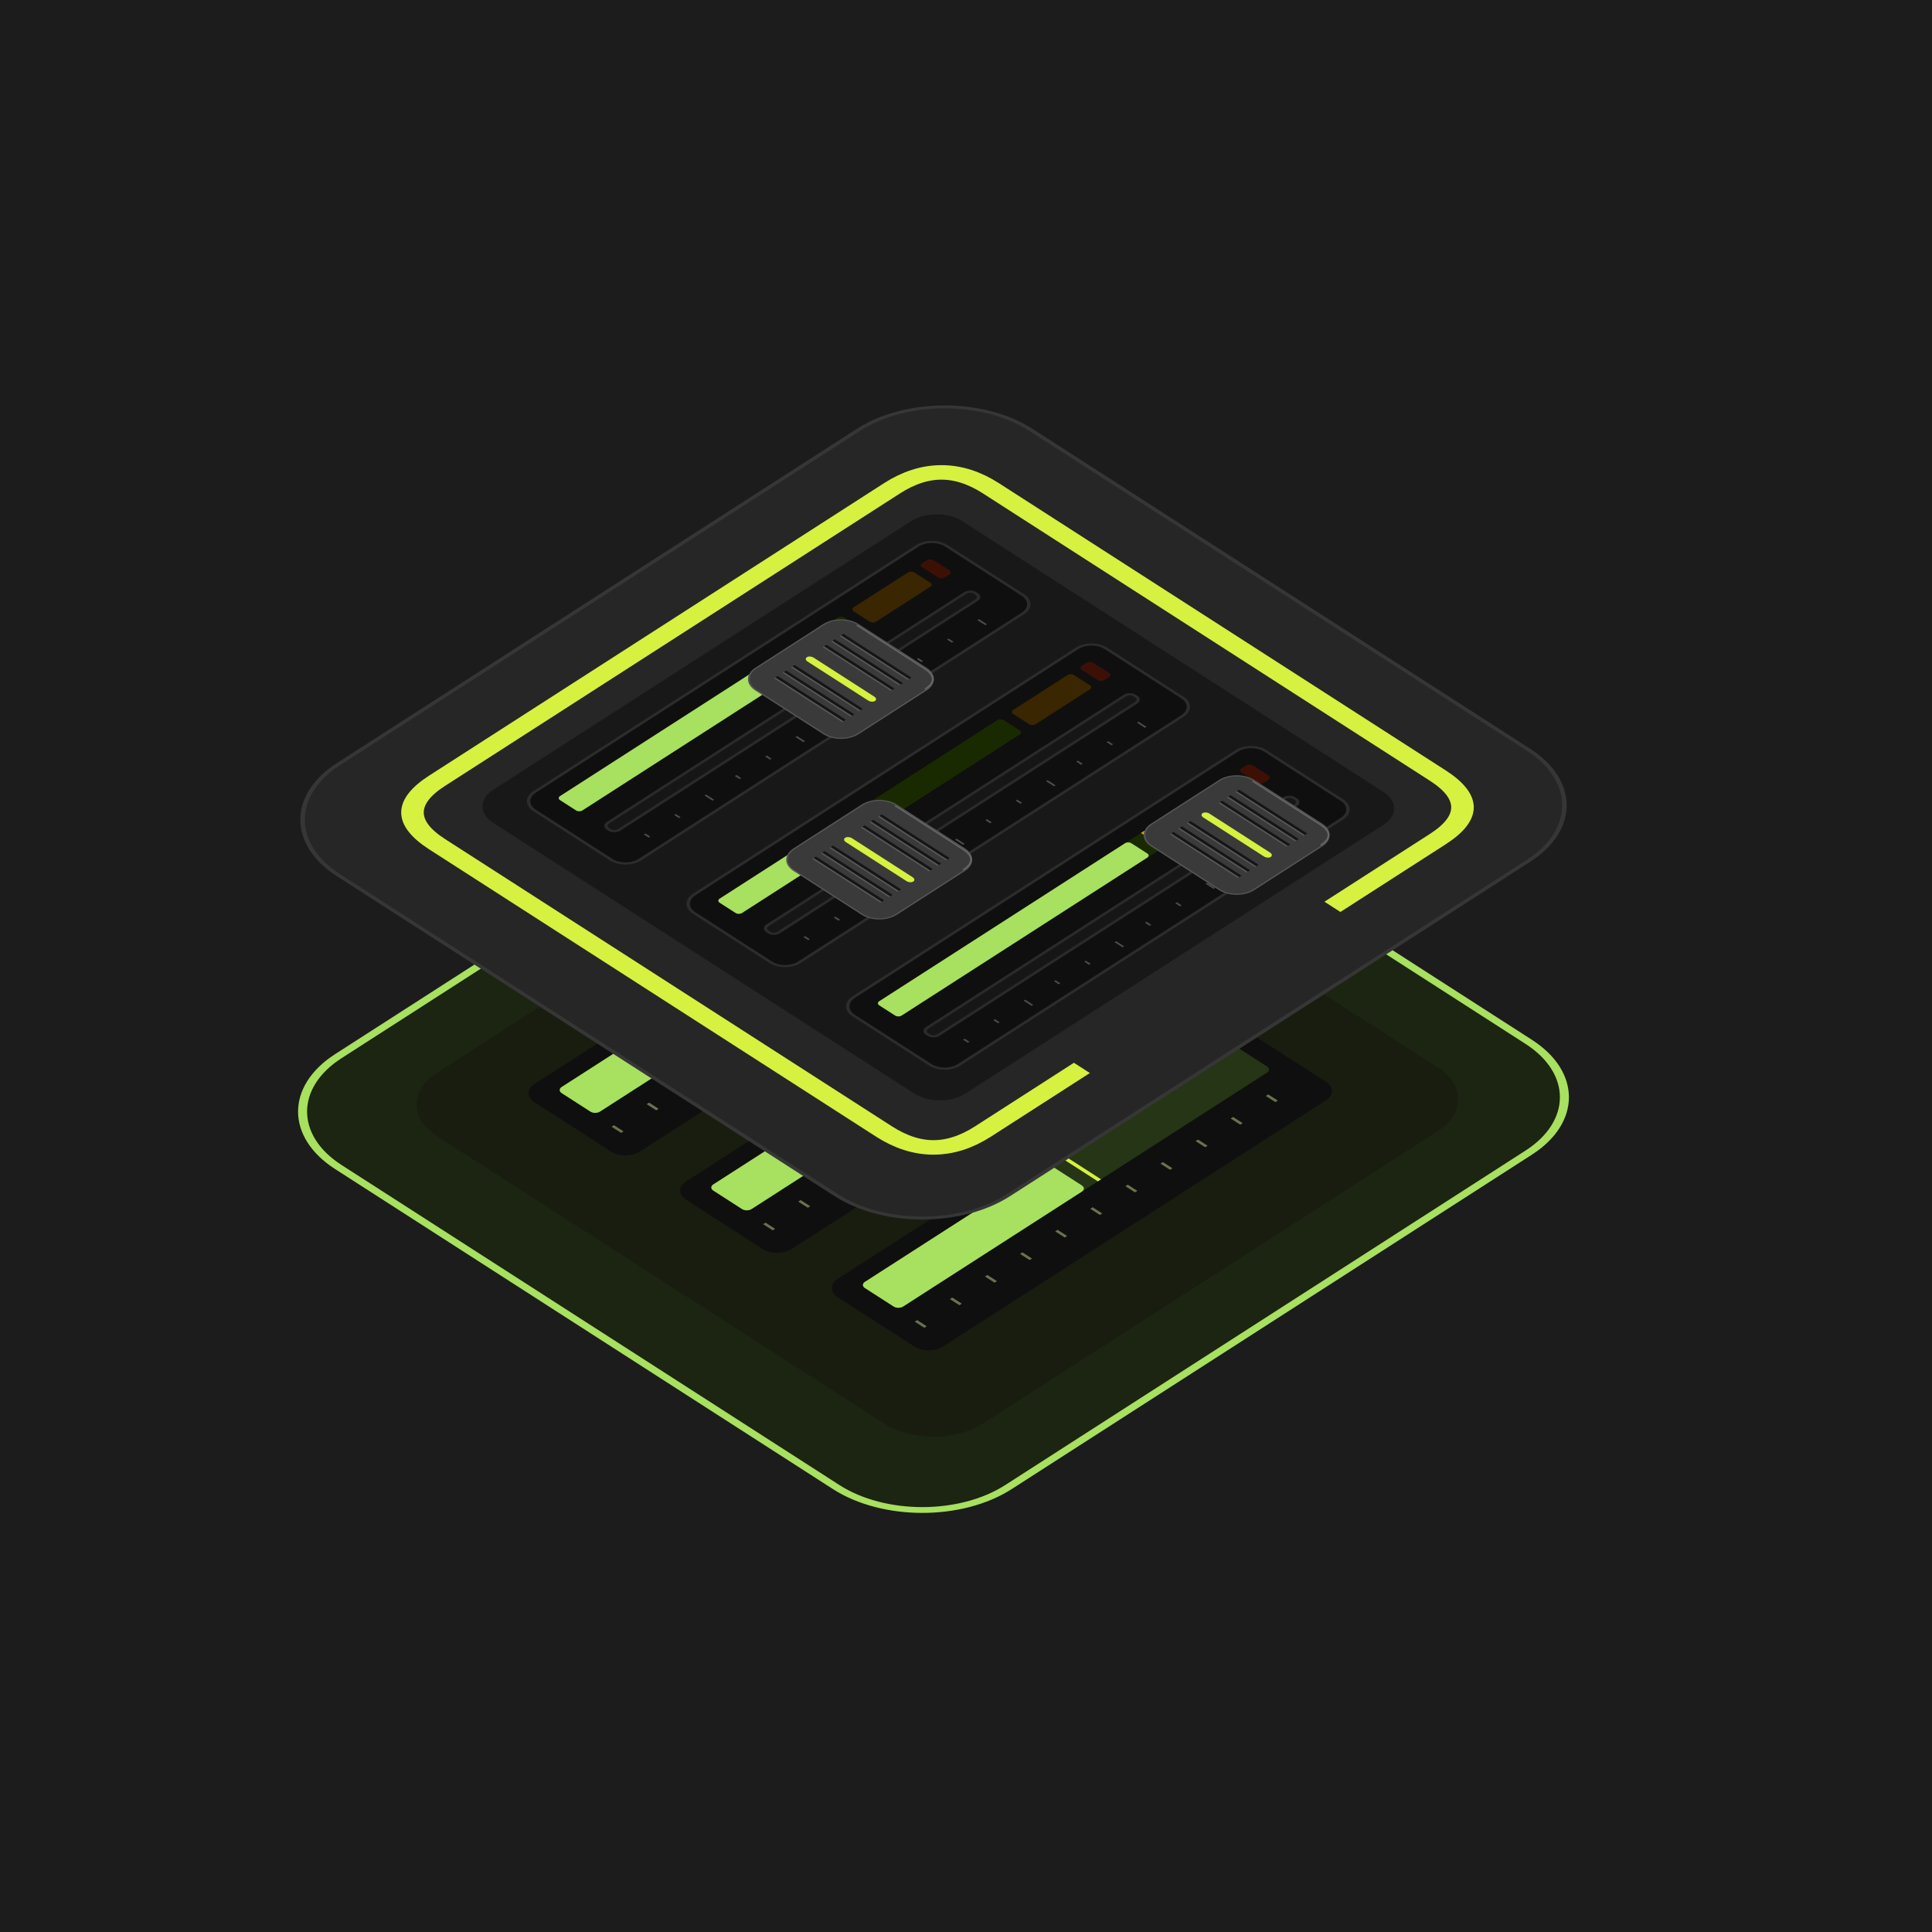
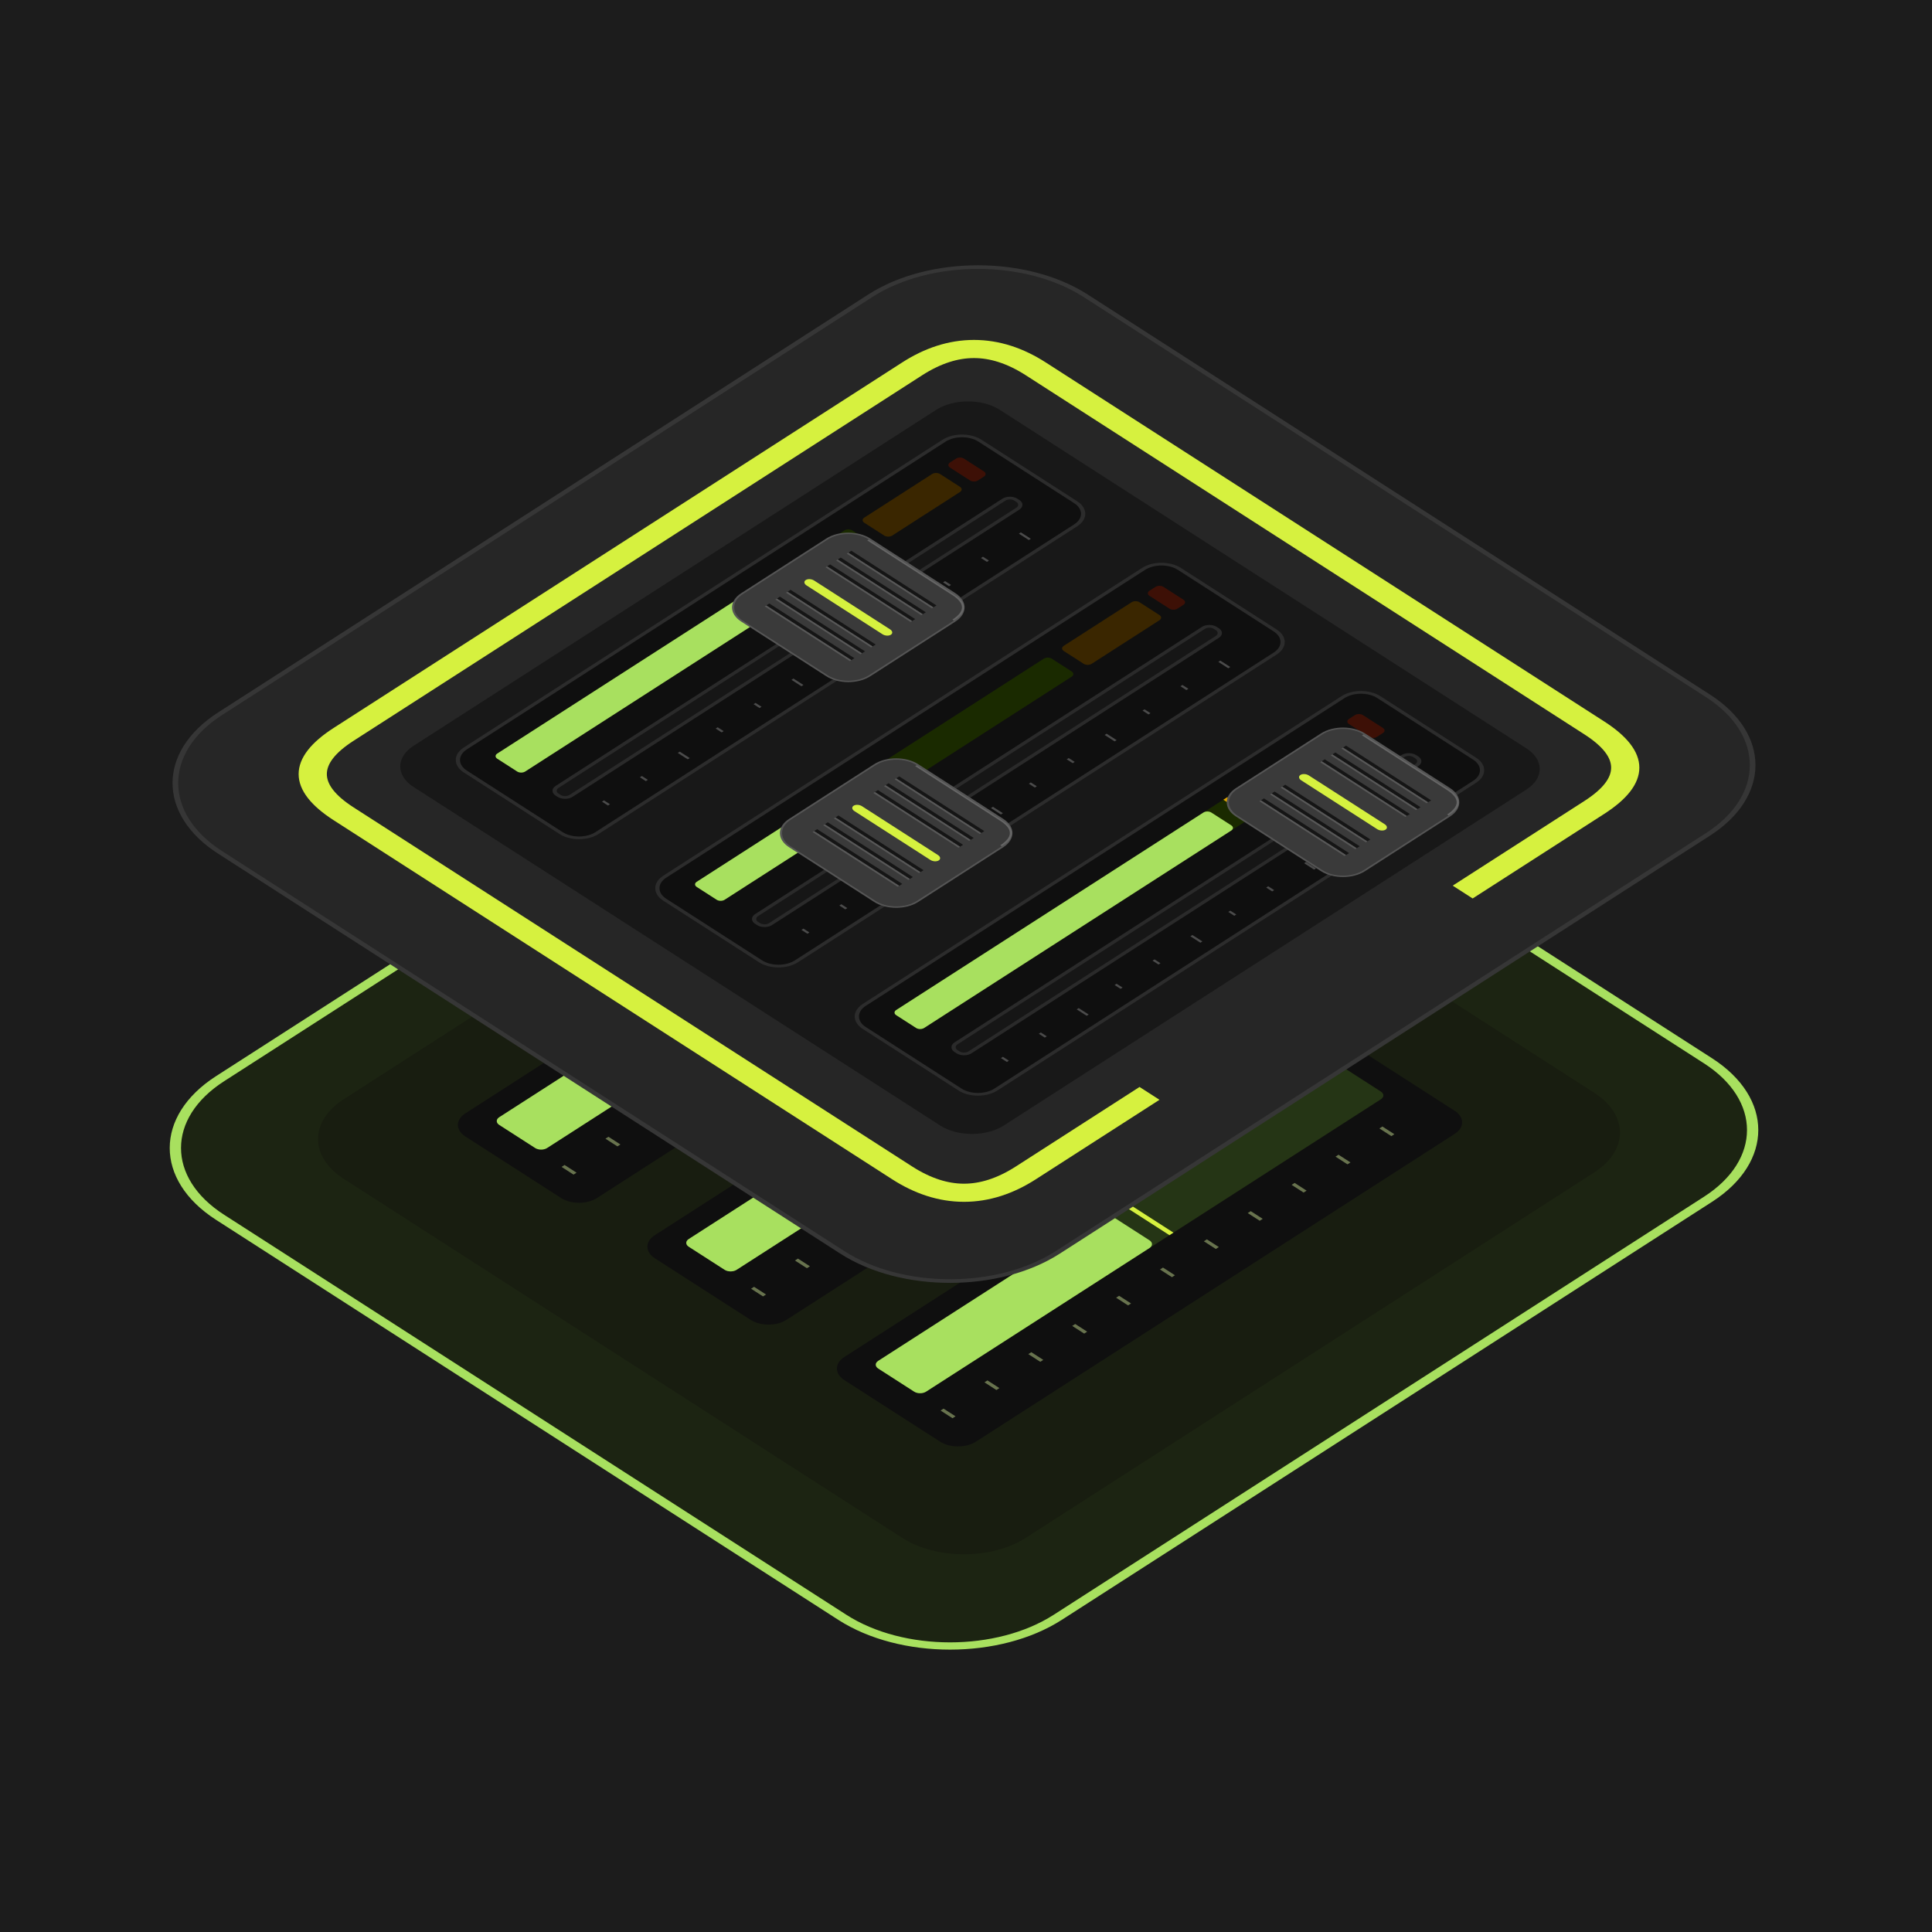
- <svg xmlns="http://www.w3.org/2000/svg" viewBox="0 0 1024 1024" fill="none" role="img" aria-label="OpenFader app icon">
-   <rect width="1024" height="1024" fill="#1c1c1c" />
-   <g transform="translate(102.4 166.1156) scale(0.9102222) translate(-80 -100)">
-     <g transform="matrix(.70 .45 -.70 .45 512 290)">
-       <g transform="matrix(1.327434 0 0 1.327434 -132.7434 -119.469)">
-         <rect x="116" y="100" width="420" height="434" rx="54" fill="#1c2412" stroke="#a8e05f" stroke-width="4" />
-         <rect x="155" y="141" width="342" height="347" rx="31" fill="#181d10" />
-         <rect x="191" y="183" width="66" height="258" rx="9" fill="#0f0f0f" />
-         <rect x="201" y="194" width="24" height="234" rx="3" fill="#253515" />
-         <rect x="201" y="280" width="24" height="148" rx="3" fill="#a8e05f" />
-         <path d="M201 272h24" stroke="#d6f13f" stroke-width="2" />
-         <path d="M236 208h6" stroke="#68734e" stroke-width="1.5" />
-         <path d="M236 230h6" stroke="#68734e" stroke-width="1.5" />
-         <path d="M236 252h6" stroke="#68734e" stroke-width="1.5" />
-         <path d="M236 274h6" stroke="#68734e" stroke-width="1.5" />
-         <path d="M236 296h6" stroke="#68734e" stroke-width="1.5" />
-         <path d="M236 318h6" stroke="#68734e" stroke-width="1.5" />
-         <path d="M236 340h6" stroke="#68734e" stroke-width="1.5" />
-         <path d="M236 362h6" stroke="#68734e" stroke-width="1.5" />
-         <path d="M236 384h6" stroke="#68734e" stroke-width="1.5" />
-         <path d="M236 406h6" stroke="#68734e" stroke-width="1.5" />
-         <path d="M236 428h6" stroke="#68734e" stroke-width="1.5" />
-         <rect x="286" y="183" width="66" height="258" rx="9" fill="#0f0f0f" />
-         <rect x="296" y="194" width="24" height="234" rx="3" fill="#253515" />
-         <rect x="296" y="254" width="24" height="174" rx="3" fill="#a8e05f" />
-         <path d="M296 246h24" stroke="#d6f13f" stroke-width="2" />
-         <path d="M331 208h6" stroke="#68734e" stroke-width="1.5" />
-         <path d="M331 230h6" stroke="#68734e" stroke-width="1.5" />
-         <path d="M331 252h6" stroke="#68734e" stroke-width="1.5" />
-         <path d="M331 274h6" stroke="#68734e" stroke-width="1.5" />
-         <path d="M331 296h6" stroke="#68734e" stroke-width="1.5" />
-         <path d="M331 318h6" stroke="#68734e" stroke-width="1.5" />
-         <path d="M331 340h6" stroke="#68734e" stroke-width="1.5" />
-         <path d="M331 362h6" stroke="#68734e" stroke-width="1.5" />
-         <path d="M331 384h6" stroke="#68734e" stroke-width="1.5" />
-         <path d="M331 406h6" stroke="#68734e" stroke-width="1.5" />
-         <path d="M331 428h6" stroke="#68734e" stroke-width="1.5" />
-         <rect x="381" y="183" width="66" height="258" rx="9" fill="#0f0f0f" />
-         <rect x="391" y="194" width="24" height="234" rx="3" fill="#253515" />
-         <rect x="391" y="310" width="24" height="118" rx="3" fill="#a8e05f" />
-         <path d="M391 302h24" stroke="#d6f13f" stroke-width="2" />
-         <path d="M426 208h6" stroke="#68734e" stroke-width="1.5" />
-         <path d="M426 230h6" stroke="#68734e" stroke-width="1.5" />
-         <path d="M426 252h6" stroke="#68734e" stroke-width="1.5" />
-         <path d="M426 274h6" stroke="#68734e" stroke-width="1.5" />
-         <path d="M426 296h6" stroke="#68734e" stroke-width="1.5" />
-         <path d="M426 318h6" stroke="#68734e" stroke-width="1.5" />
-         <path d="M426 340h6" stroke="#68734e" stroke-width="1.5" />
-         <path d="M426 362h6" stroke="#68734e" stroke-width="1.5" />
-         <path d="M426 384h6" stroke="#68734e" stroke-width="1.5" />
-         <path d="M426 406h6" stroke="#68734e" stroke-width="1.5" />
-         <path d="M426 428h6" stroke="#68734e" stroke-width="1.5" />
-       </g>
+ <svg xmlns="http://www.w3.org/2000/svg" viewBox="62 30 900 900" fill="none" role="img" aria-labelledby="title desc">
+   <rect x="62" y="30" width="900" height="900" fill="#1c1c1c" />
+   <g transform="matrix(.70 .45 -.70 .45 512 290)">
+     <g transform="matrix(1.327434 0 0 1.327434 -132.7434 -119.469)">
+       <rect x="116" y="100" width="420" height="434" rx="54" fill="#1c2412" stroke="#a8e05f" stroke-width="4" />
+       <rect x="155" y="141" width="342" height="347" rx="31" fill="#181d10" />
+       <rect x="191" y="183" width="66" height="258" rx="9" fill="#0f0f0f" />
+       <rect x="201" y="194" width="24" height="234" rx="3" fill="#253515" />
+       <rect x="201" y="280" width="24" height="148" rx="3" fill="#a8e05f" />
+       <path d="M201 272h24" stroke="#d6f13f" stroke-width="2" />
+       <path d="M236 208h6" stroke="#68734e" stroke-width="1.5" />
+       <path d="M236 230h6" stroke="#68734e" stroke-width="1.5" />
+       <path d="M236 252h6" stroke="#68734e" stroke-width="1.5" />
+       <path d="M236 274h6" stroke="#68734e" stroke-width="1.5" />
+       <path d="M236 296h6" stroke="#68734e" stroke-width="1.5" />
+       <path d="M236 318h6" stroke="#68734e" stroke-width="1.5" />
+       <path d="M236 340h6" stroke="#68734e" stroke-width="1.5" />
+       <path d="M236 362h6" stroke="#68734e" stroke-width="1.5" />
+       <path d="M236 384h6" stroke="#68734e" stroke-width="1.5" />
+       <path d="M236 406h6" stroke="#68734e" stroke-width="1.5" />
+       <path d="M236 428h6" stroke="#68734e" stroke-width="1.5" />
+       <rect x="286" y="183" width="66" height="258" rx="9" fill="#0f0f0f" />
+       <rect x="296" y="194" width="24" height="234" rx="3" fill="#253515" />
+       <rect x="296" y="254" width="24" height="174" rx="3" fill="#a8e05f" />
+       <path d="M296 246h24" stroke="#d6f13f" stroke-width="2" />
+       <path d="M331 208h6" stroke="#68734e" stroke-width="1.5" />
+       <path d="M331 230h6" stroke="#68734e" stroke-width="1.5" />
+       <path d="M331 252h6" stroke="#68734e" stroke-width="1.5" />
+       <path d="M331 274h6" stroke="#68734e" stroke-width="1.5" />
+       <path d="M331 296h6" stroke="#68734e" stroke-width="1.5" />
+       <path d="M331 318h6" stroke="#68734e" stroke-width="1.5" />
+       <path d="M331 340h6" stroke="#68734e" stroke-width="1.5" />
+       <path d="M331 362h6" stroke="#68734e" stroke-width="1.5" />
+       <path d="M331 384h6" stroke="#68734e" stroke-width="1.5" />
+       <path d="M331 406h6" stroke="#68734e" stroke-width="1.5" />
+       <path d="M331 428h6" stroke="#68734e" stroke-width="1.5" />
+       <rect x="381" y="183" width="66" height="258" rx="9" fill="#0f0f0f" />
+       <rect x="391" y="194" width="24" height="234" rx="3" fill="#253515" />
+       <rect x="391" y="310" width="24" height="118" rx="3" fill="#a8e05f" />
+       <path d="M391 302h24" stroke="#d6f13f" stroke-width="2" />
+       <path d="M426 208h6" stroke="#68734e" stroke-width="1.5" />
+       <path d="M426 230h6" stroke="#68734e" stroke-width="1.5" />
+       <path d="M426 252h6" stroke="#68734e" stroke-width="1.5" />
+       <path d="M426 274h6" stroke="#68734e" stroke-width="1.5" />
+       <path d="M426 296h6" stroke="#68734e" stroke-width="1.5" />
+       <path d="M426 318h6" stroke="#68734e" stroke-width="1.5" />
+       <path d="M426 340h6" stroke="#68734e" stroke-width="1.5" />
+       <path d="M426 362h6" stroke="#68734e" stroke-width="1.5" />
+       <path d="M426 384h6" stroke="#68734e" stroke-width="1.5" />
+       <path d="M426 406h6" stroke="#68734e" stroke-width="1.5" />
+       <path d="M426 428h6" stroke="#68734e" stroke-width="1.5" />
    </g>
-     <g transform="matrix(.70 .45 -.70 .45 512 120)">
-       <g transform="matrix(1.327434 0 0 1.327434 -132.7434 -119.469)">
+   </g>
+   <g transform="matrix(.70 .45 -.70 .45 512 120)">
+     <g transform="matrix(1.327434 0 0 1.327434 -132.7434 -119.469)">
+       <g>
+         <rect x="116" y="100" width="420" height="434" rx="54" fill="#262626" stroke="#363636" stroke-width="2" />
        <g>
-           <rect x="116" y="100" width="420" height="434" rx="54" fill="#262626" stroke="#363636" stroke-width="2" />
+           <path d="M497 238v-66q0-31-31-31H186q-31 0-31 31v285q0 31 31 31h280q31 0 31-31v-62" stroke="#d6f13f" stroke-width="10" />
+         </g>
+         <g>
+           <rect x="177" y="166" width="296" height="294" rx="16" fill="#181818" />
+         </g>
+         <g>
+           <rect x="191" y="183" width="66" height="258" rx="9" fill="#0f0f0f" stroke="#2c2c2c" stroke-width="1.5" />
+           <rect x="195" y="187" width="58" height="250" rx="6" fill="#0f0f0f" />
          <g>
-             <path d="M497 238v-66q0-31-31-31H186q-31 0-31 31v285q0 31 31 31h280q31 0 31-31v-62" stroke="#d6f13f" stroke-width="10" />
+             <rect x="201" y="194" width="14" height="7" rx="2" fill="#3d1006" />
+             <rect x="201" y="206" width="14" height="38" rx="2" fill="#3a2600" />
+             <rect x="201" y="250" width="14" height="178" rx="2" fill="#1a2a00" />
+             <rect x="201" y="296" width="14" height="132" rx="2" fill="#a8e05f" />
+             <rect x="201" y="286" width="14" height="2" fill="#e0a400" />
          </g>
+           <rect x="229" y="197" width="7" height="230" rx="3" fill="#161616" stroke="#2a2a2a" stroke-width="1.5" />
+           <path d="M246 209h5" stroke="#737373" stroke-opacity=".6" stroke-width="1" />
+           <path d="M246 228h3" stroke="#737373" stroke-opacity=".6" stroke-width="1" />
+           <path d="M246 247h3" stroke="#737373" stroke-opacity=".6" stroke-width="1" />
+           <path d="M246 266h5" stroke="#737373" stroke-opacity=".6" stroke-width="1" />
+           <path d="M246 285h3" stroke="#737373" stroke-opacity=".6" stroke-width="1" />
+           <path d="M246 304h3" stroke="#737373" stroke-opacity=".6" stroke-width="1" />
+           <path d="M246 323h5" stroke="#737373" stroke-opacity=".6" stroke-width="1" />
+           <path d="M246 342h3" stroke="#737373" stroke-opacity=".6" stroke-width="1" />
+           <path d="M246 361h3" stroke="#737373" stroke-opacity=".6" stroke-width="1" />
+           <path d="M246 380h5" stroke="#737373" stroke-opacity=".6" stroke-width="1" />
+           <path d="M246 399h3" stroke="#737373" stroke-opacity=".6" stroke-width="1" />
+           <path d="M246 418h3" stroke="#737373" stroke-opacity=".6" stroke-width="1" />
+         </g>
+         <g transform="translate(200 249) scale(0.7619048)">
+           <rect width="84" height="84" rx="14" fill="#3a3a3a" stroke="#555" stroke-width="1" />
+           <path d="M14 1h56q13 0 13 13" stroke="#666" stroke-width="1" />
+           <path d="M14 13h56" stroke="#151515" stroke-width="2" />
+           <path d="M14 14.5h56" stroke="#585858" stroke-width="1" />
+           <path d="M14 20h56" stroke="#151515" stroke-width="2" />
+           <path d="M14 21.5h56" stroke="#585858" stroke-width="1" />
+           <path d="M14 27h56" stroke="#151515" stroke-width="2" />
+           <path d="M14 28.5h56" stroke="#585858" stroke-width="1" />
+           <path d="M14 53h56" stroke="#151515" stroke-width="2" />
+           <path d="M14 54.5h56" stroke="#585858" stroke-width="1" />
+           <path d="M14 60h56" stroke="#151515" stroke-width="2" />
+           <path d="M14 61.5h56" stroke="#585858" stroke-width="1" />
+           <path d="M14 67h56" stroke="#151515" stroke-width="2" />
+           <path d="M14 68.5h56" stroke="#585858" stroke-width="1" />
+           <rect x="14" y="39.5" width="56" height="5" rx="3" fill="#d6f13f" />
+         </g>
+         <g>
+           <rect x="291" y="183" width="66" height="258" rx="9" fill="#0f0f0f" stroke="#2c2c2c" stroke-width="1.5" />
+           <rect x="295" y="187" width="58" height="250" rx="6" fill="#0f0f0f" />
          <g>
-             <rect x="177" y="166" width="296" height="294" rx="16" fill="#181818" />
+             <rect x="301" y="194" width="14" height="7" rx="2" fill="#3d1006" />
+             <rect x="301" y="206" width="14" height="38" rx="2" fill="#3a2600" />
+             <rect x="301" y="250" width="14" height="178" rx="2" fill="#1a2a00" />
+             <rect x="301" y="350" width="14" height="78" rx="2" fill="#a8e05f" />
+             <rect x="301" y="340" width="14" height="2" fill="#e0a400" />
          </g>
+           <rect x="329" y="197" width="7" height="230" rx="3" fill="#161616" stroke="#2a2a2a" stroke-width="1.5" />
+           <path d="M346 209h5" stroke="#737373" stroke-opacity=".6" stroke-width="1" />
+           <path d="M346 228h3" stroke="#737373" stroke-opacity=".6" stroke-width="1" />
+           <path d="M346 247h3" stroke="#737373" stroke-opacity=".6" stroke-width="1" />
+           <path d="M346 266h5" stroke="#737373" stroke-opacity=".6" stroke-width="1" />
+           <path d="M346 285h3" stroke="#737373" stroke-opacity=".6" stroke-width="1" />
+           <path d="M346 304h3" stroke="#737373" stroke-opacity=".6" stroke-width="1" />
+           <path d="M346 323h5" stroke="#737373" stroke-opacity=".6" stroke-width="1" />
+           <path d="M346 342h3" stroke="#737373" stroke-opacity=".6" stroke-width="1" />
+           <path d="M346 361h3" stroke="#737373" stroke-opacity=".6" stroke-width="1" />
+           <path d="M346 380h5" stroke="#737373" stroke-opacity=".6" stroke-width="1" />
+           <path d="M346 399h3" stroke="#737373" stroke-opacity=".6" stroke-width="1" />
+           <path d="M346 418h3" stroke="#737373" stroke-opacity=".6" stroke-width="1" />
+         </g>
+         <g transform="translate(300 325) scale(0.7619048)">
+           <rect width="84" height="84" rx="14" fill="#3a3a3a" stroke="#555" stroke-width="1" />
+           <path d="M14 1h56q13 0 13 13" stroke="#666" stroke-width="1" />
+           <path d="M14 13h56" stroke="#151515" stroke-width="2" />
+           <path d="M14 14.5h56" stroke="#585858" stroke-width="1" />
+           <path d="M14 20h56" stroke="#151515" stroke-width="2" />
+           <path d="M14 21.5h56" stroke="#585858" stroke-width="1" />
+           <path d="M14 27h56" stroke="#151515" stroke-width="2" />
+           <path d="M14 28.5h56" stroke="#585858" stroke-width="1" />
+           <path d="M14 53h56" stroke="#151515" stroke-width="2" />
+           <path d="M14 54.5h56" stroke="#585858" stroke-width="1" />
+           <path d="M14 60h56" stroke="#151515" stroke-width="2" />
+           <path d="M14 61.5h56" stroke="#585858" stroke-width="1" />
+           <path d="M14 67h56" stroke="#151515" stroke-width="2" />
+           <path d="M14 68.5h56" stroke="#585858" stroke-width="1" />
+           <rect x="14" y="39.5" width="56" height="5" rx="3" fill="#d6f13f" />
+         </g>
+         <g>
+           <rect x="391" y="183" width="66" height="258" rx="9" fill="#0f0f0f" stroke="#2c2c2c" stroke-width="1.5" />
+           <rect x="395" y="187" width="58" height="250" rx="6" fill="#0f0f0f" />
          <g>
-             <rect x="191" y="183" width="66" height="258" rx="9" fill="#0f0f0f" stroke="#2c2c2c" stroke-width="1.5" />
-             <rect x="195" y="187" width="58" height="250" rx="6" fill="#0f0f0f" />
-             <g>
-               <rect x="201" y="194" width="14" height="7" rx="2" fill="#3d1006" />
-               <rect x="201" y="206" width="14" height="38" rx="2" fill="#3a2600" />
-               <rect x="201" y="250" width="14" height="178" rx="2" fill="#1a2a00" />
-               <rect x="201" y="296" width="14" height="132" rx="2" fill="#a8e05f" />
-               <rect x="201" y="286" width="14" height="2" fill="#e0a400" />
-             </g>
-             <rect x="229" y="197" width="7" height="230" rx="3" fill="#161616" stroke="#2a2a2a" stroke-width="1.5" />
-             <path d="M246 209h5" stroke="#737373" stroke-opacity=".6" stroke-width="1" />
-             <path d="M246 228h3" stroke="#737373" stroke-opacity=".6" stroke-width="1" />
-             <path d="M246 247h3" stroke="#737373" stroke-opacity=".6" stroke-width="1" />
-             <path d="M246 266h5" stroke="#737373" stroke-opacity=".6" stroke-width="1" />
-             <path d="M246 285h3" stroke="#737373" stroke-opacity=".6" stroke-width="1" />
-             <path d="M246 304h3" stroke="#737373" stroke-opacity=".6" stroke-width="1" />
-             <path d="M246 323h5" stroke="#737373" stroke-opacity=".6" stroke-width="1" />
-             <path d="M246 342h3" stroke="#737373" stroke-opacity=".6" stroke-width="1" />
-             <path d="M246 361h3" stroke="#737373" stroke-opacity=".6" stroke-width="1" />
-             <path d="M246 380h5" stroke="#737373" stroke-opacity=".6" stroke-width="1" />
-             <path d="M246 399h3" stroke="#737373" stroke-opacity=".6" stroke-width="1" />
-             <path d="M246 418h3" stroke="#737373" stroke-opacity=".6" stroke-width="1" />
+             <rect x="401" y="194" width="14" height="7" rx="2" fill="#3d1006" />
+             <rect x="401" y="206" width="14" height="38" rx="2" fill="#3a2600" />
+             <rect x="401" y="250" width="14" height="178" rx="2" fill="#1a2a00" />
+             <rect x="401" y="270" width="14" height="158" rx="2" fill="#a8e05f" />
+             <rect x="401" y="260" width="14" height="2" fill="#e0a400" />
          </g>
-           <g transform="translate(200 249) scale(0.7619048)">
-             <rect width="84" height="84" rx="14" fill="#3a3a3a" stroke="#555" stroke-width="1" />
-             <path d="M14 1h56q13 0 13 13" stroke="#666" stroke-width="1" />
-             <path d="M14 13h56" stroke="#151515" stroke-width="2" />
-             <path d="M14 14.5h56" stroke="#585858" stroke-width="1" />
-             <path d="M14 20h56" stroke="#151515" stroke-width="2" />
-             <path d="M14 21.5h56" stroke="#585858" stroke-width="1" />
-             <path d="M14 27h56" stroke="#151515" stroke-width="2" />
-             <path d="M14 28.5h56" stroke="#585858" stroke-width="1" />
-             <path d="M14 53h56" stroke="#151515" stroke-width="2" />
-             <path d="M14 54.5h56" stroke="#585858" stroke-width="1" />
-             <path d="M14 60h56" stroke="#151515" stroke-width="2" />
-             <path d="M14 61.5h56" stroke="#585858" stroke-width="1" />
-             <path d="M14 67h56" stroke="#151515" stroke-width="2" />
-             <path d="M14 68.5h56" stroke="#585858" stroke-width="1" />
-             <rect x="14" y="39.5" width="56" height="5" rx="3" fill="#d6f13f" />
-           </g>
-           <g>
-             <rect x="291" y="183" width="66" height="258" rx="9" fill="#0f0f0f" stroke="#2c2c2c" stroke-width="1.5" />
-             <rect x="295" y="187" width="58" height="250" rx="6" fill="#0f0f0f" />
-             <g>
-               <rect x="301" y="194" width="14" height="7" rx="2" fill="#3d1006" />
-               <rect x="301" y="206" width="14" height="38" rx="2" fill="#3a2600" />
-               <rect x="301" y="250" width="14" height="178" rx="2" fill="#1a2a00" />
-               <rect x="301" y="350" width="14" height="78" rx="2" fill="#a8e05f" />
-               <rect x="301" y="340" width="14" height="2" fill="#e0a400" />
-             </g>
-             <rect x="329" y="197" width="7" height="230" rx="3" fill="#161616" stroke="#2a2a2a" stroke-width="1.5" />
-             <path d="M346 209h5" stroke="#737373" stroke-opacity=".6" stroke-width="1" />
-             <path d="M346 228h3" stroke="#737373" stroke-opacity=".6" stroke-width="1" />
-             <path d="M346 247h3" stroke="#737373" stroke-opacity=".6" stroke-width="1" />
-             <path d="M346 266h5" stroke="#737373" stroke-opacity=".6" stroke-width="1" />
-             <path d="M346 285h3" stroke="#737373" stroke-opacity=".6" stroke-width="1" />
-             <path d="M346 304h3" stroke="#737373" stroke-opacity=".6" stroke-width="1" />
-             <path d="M346 323h5" stroke="#737373" stroke-opacity=".6" stroke-width="1" />
-             <path d="M346 342h3" stroke="#737373" stroke-opacity=".6" stroke-width="1" />
-             <path d="M346 361h3" stroke="#737373" stroke-opacity=".6" stroke-width="1" />
-             <path d="M346 380h5" stroke="#737373" stroke-opacity=".6" stroke-width="1" />
-             <path d="M346 399h3" stroke="#737373" stroke-opacity=".6" stroke-width="1" />
-             <path d="M346 418h3" stroke="#737373" stroke-opacity=".6" stroke-width="1" />
-           </g>
-           <g transform="translate(300 325) scale(0.7619048)">
-             <rect width="84" height="84" rx="14" fill="#3a3a3a" stroke="#555" stroke-width="1" />
-             <path d="M14 1h56q13 0 13 13" stroke="#666" stroke-width="1" />
-             <path d="M14 13h56" stroke="#151515" stroke-width="2" />
-             <path d="M14 14.5h56" stroke="#585858" stroke-width="1" />
-             <path d="M14 20h56" stroke="#151515" stroke-width="2" />
-             <path d="M14 21.5h56" stroke="#585858" stroke-width="1" />
-             <path d="M14 27h56" stroke="#151515" stroke-width="2" />
-             <path d="M14 28.5h56" stroke="#585858" stroke-width="1" />
-             <path d="M14 53h56" stroke="#151515" stroke-width="2" />
-             <path d="M14 54.5h56" stroke="#585858" stroke-width="1" />
-             <path d="M14 60h56" stroke="#151515" stroke-width="2" />
-             <path d="M14 61.5h56" stroke="#585858" stroke-width="1" />
-             <path d="M14 67h56" stroke="#151515" stroke-width="2" />
-             <path d="M14 68.5h56" stroke="#585858" stroke-width="1" />
-             <rect x="14" y="39.5" width="56" height="5" rx="3" fill="#d6f13f" />
-           </g>
-           <g>
-             <rect x="391" y="183" width="66" height="258" rx="9" fill="#0f0f0f" stroke="#2c2c2c" stroke-width="1.5" />
-             <rect x="395" y="187" width="58" height="250" rx="6" fill="#0f0f0f" />
-             <g>
-               <rect x="401" y="194" width="14" height="7" rx="2" fill="#3d1006" />
-               <rect x="401" y="206" width="14" height="38" rx="2" fill="#3a2600" />
-               <rect x="401" y="250" width="14" height="178" rx="2" fill="#1a2a00" />
-               <rect x="401" y="270" width="14" height="158" rx="2" fill="#a8e05f" />
-               <rect x="401" y="260" width="14" height="2" fill="#e0a400" />
-             </g>
-             <rect x="429" y="197" width="7" height="230" rx="3" fill="#161616" stroke="#2a2a2a" stroke-width="1.5" />
-             <path d="M446 209h5" stroke="#737373" stroke-opacity=".6" stroke-width="1" />
-             <path d="M446 228h3" stroke="#737373" stroke-opacity=".6" stroke-width="1" />
-             <path d="M446 247h3" stroke="#737373" stroke-opacity=".6" stroke-width="1" />
-             <path d="M446 266h5" stroke="#737373" stroke-opacity=".6" stroke-width="1" />
-             <path d="M446 285h3" stroke="#737373" stroke-opacity=".6" stroke-width="1" />
-             <path d="M446 304h3" stroke="#737373" stroke-opacity=".6" stroke-width="1" />
-             <path d="M446 323h5" stroke="#737373" stroke-opacity=".6" stroke-width="1" />
-             <path d="M446 342h3" stroke="#737373" stroke-opacity=".6" stroke-width="1" />
-             <path d="M446 361h3" stroke="#737373" stroke-opacity=".6" stroke-width="1" />
-             <path d="M446 380h5" stroke="#737373" stroke-opacity=".6" stroke-width="1" />
-             <path d="M446 399h3" stroke="#737373" stroke-opacity=".6" stroke-width="1" />
-             <path d="M446 418h3" stroke="#737373" stroke-opacity=".6" stroke-width="1" />
-           </g>
-           <g transform="translate(400 201) scale(0.7619048)">
-             <rect width="84" height="84" rx="14" fill="#3a3a3a" stroke="#555" stroke-width="1" />
-             <path d="M14 1h56q13 0 13 13" stroke="#666" stroke-width="1" />
-             <path d="M14 13h56" stroke="#151515" stroke-width="2" />
-             <path d="M14 14.5h56" stroke="#585858" stroke-width="1" />
-             <path d="M14 20h56" stroke="#151515" stroke-width="2" />
-             <path d="M14 21.5h56" stroke="#585858" stroke-width="1" />
-             <path d="M14 27h56" stroke="#151515" stroke-width="2" />
-             <path d="M14 28.5h56" stroke="#585858" stroke-width="1" />
-             <path d="M14 53h56" stroke="#151515" stroke-width="2" />
-             <path d="M14 54.5h56" stroke="#585858" stroke-width="1" />
-             <path d="M14 60h56" stroke="#151515" stroke-width="2" />
-             <path d="M14 61.5h56" stroke="#585858" stroke-width="1" />
-             <path d="M14 67h56" stroke="#151515" stroke-width="2" />
-             <path d="M14 68.5h56" stroke="#585858" stroke-width="1" />
-             <rect x="14" y="39.5" width="56" height="5" rx="3" fill="#d6f13f" />
-           </g>
+           <rect x="429" y="197" width="7" height="230" rx="3" fill="#161616" stroke="#2a2a2a" stroke-width="1.5" />
+           <path d="M446 209h5" stroke="#737373" stroke-opacity=".6" stroke-width="1" />
+           <path d="M446 228h3" stroke="#737373" stroke-opacity=".6" stroke-width="1" />
+           <path d="M446 247h3" stroke="#737373" stroke-opacity=".6" stroke-width="1" />
+           <path d="M446 266h5" stroke="#737373" stroke-opacity=".6" stroke-width="1" />
+           <path d="M446 285h3" stroke="#737373" stroke-opacity=".6" stroke-width="1" />
+           <path d="M446 304h3" stroke="#737373" stroke-opacity=".6" stroke-width="1" />
+           <path d="M446 323h5" stroke="#737373" stroke-opacity=".6" stroke-width="1" />
+           <path d="M446 342h3" stroke="#737373" stroke-opacity=".6" stroke-width="1" />
+           <path d="M446 361h3" stroke="#737373" stroke-opacity=".6" stroke-width="1" />
+           <path d="M446 380h5" stroke="#737373" stroke-opacity=".6" stroke-width="1" />
+           <path d="M446 399h3" stroke="#737373" stroke-opacity=".6" stroke-width="1" />
+           <path d="M446 418h3" stroke="#737373" stroke-opacity=".6" stroke-width="1" />
+         </g>
+         <g transform="translate(400 201) scale(0.7619048)">
+           <rect width="84" height="84" rx="14" fill="#3a3a3a" stroke="#555" stroke-width="1" />
+           <path d="M14 1h56q13 0 13 13" stroke="#666" stroke-width="1" />
+           <path d="M14 13h56" stroke="#151515" stroke-width="2" />
+           <path d="M14 14.5h56" stroke="#585858" stroke-width="1" />
+           <path d="M14 20h56" stroke="#151515" stroke-width="2" />
+           <path d="M14 21.5h56" stroke="#585858" stroke-width="1" />
+           <path d="M14 27h56" stroke="#151515" stroke-width="2" />
+           <path d="M14 28.5h56" stroke="#585858" stroke-width="1" />
+           <path d="M14 53h56" stroke="#151515" stroke-width="2" />
+           <path d="M14 54.5h56" stroke="#585858" stroke-width="1" />
+           <path d="M14 60h56" stroke="#151515" stroke-width="2" />
+           <path d="M14 61.5h56" stroke="#585858" stroke-width="1" />
+           <path d="M14 67h56" stroke="#151515" stroke-width="2" />
+           <path d="M14 68.5h56" stroke="#585858" stroke-width="1" />
+           <rect x="14" y="39.5" width="56" height="5" rx="3" fill="#d6f13f" />
        </g>
      </g>
    </g>
  </g>
</svg>
